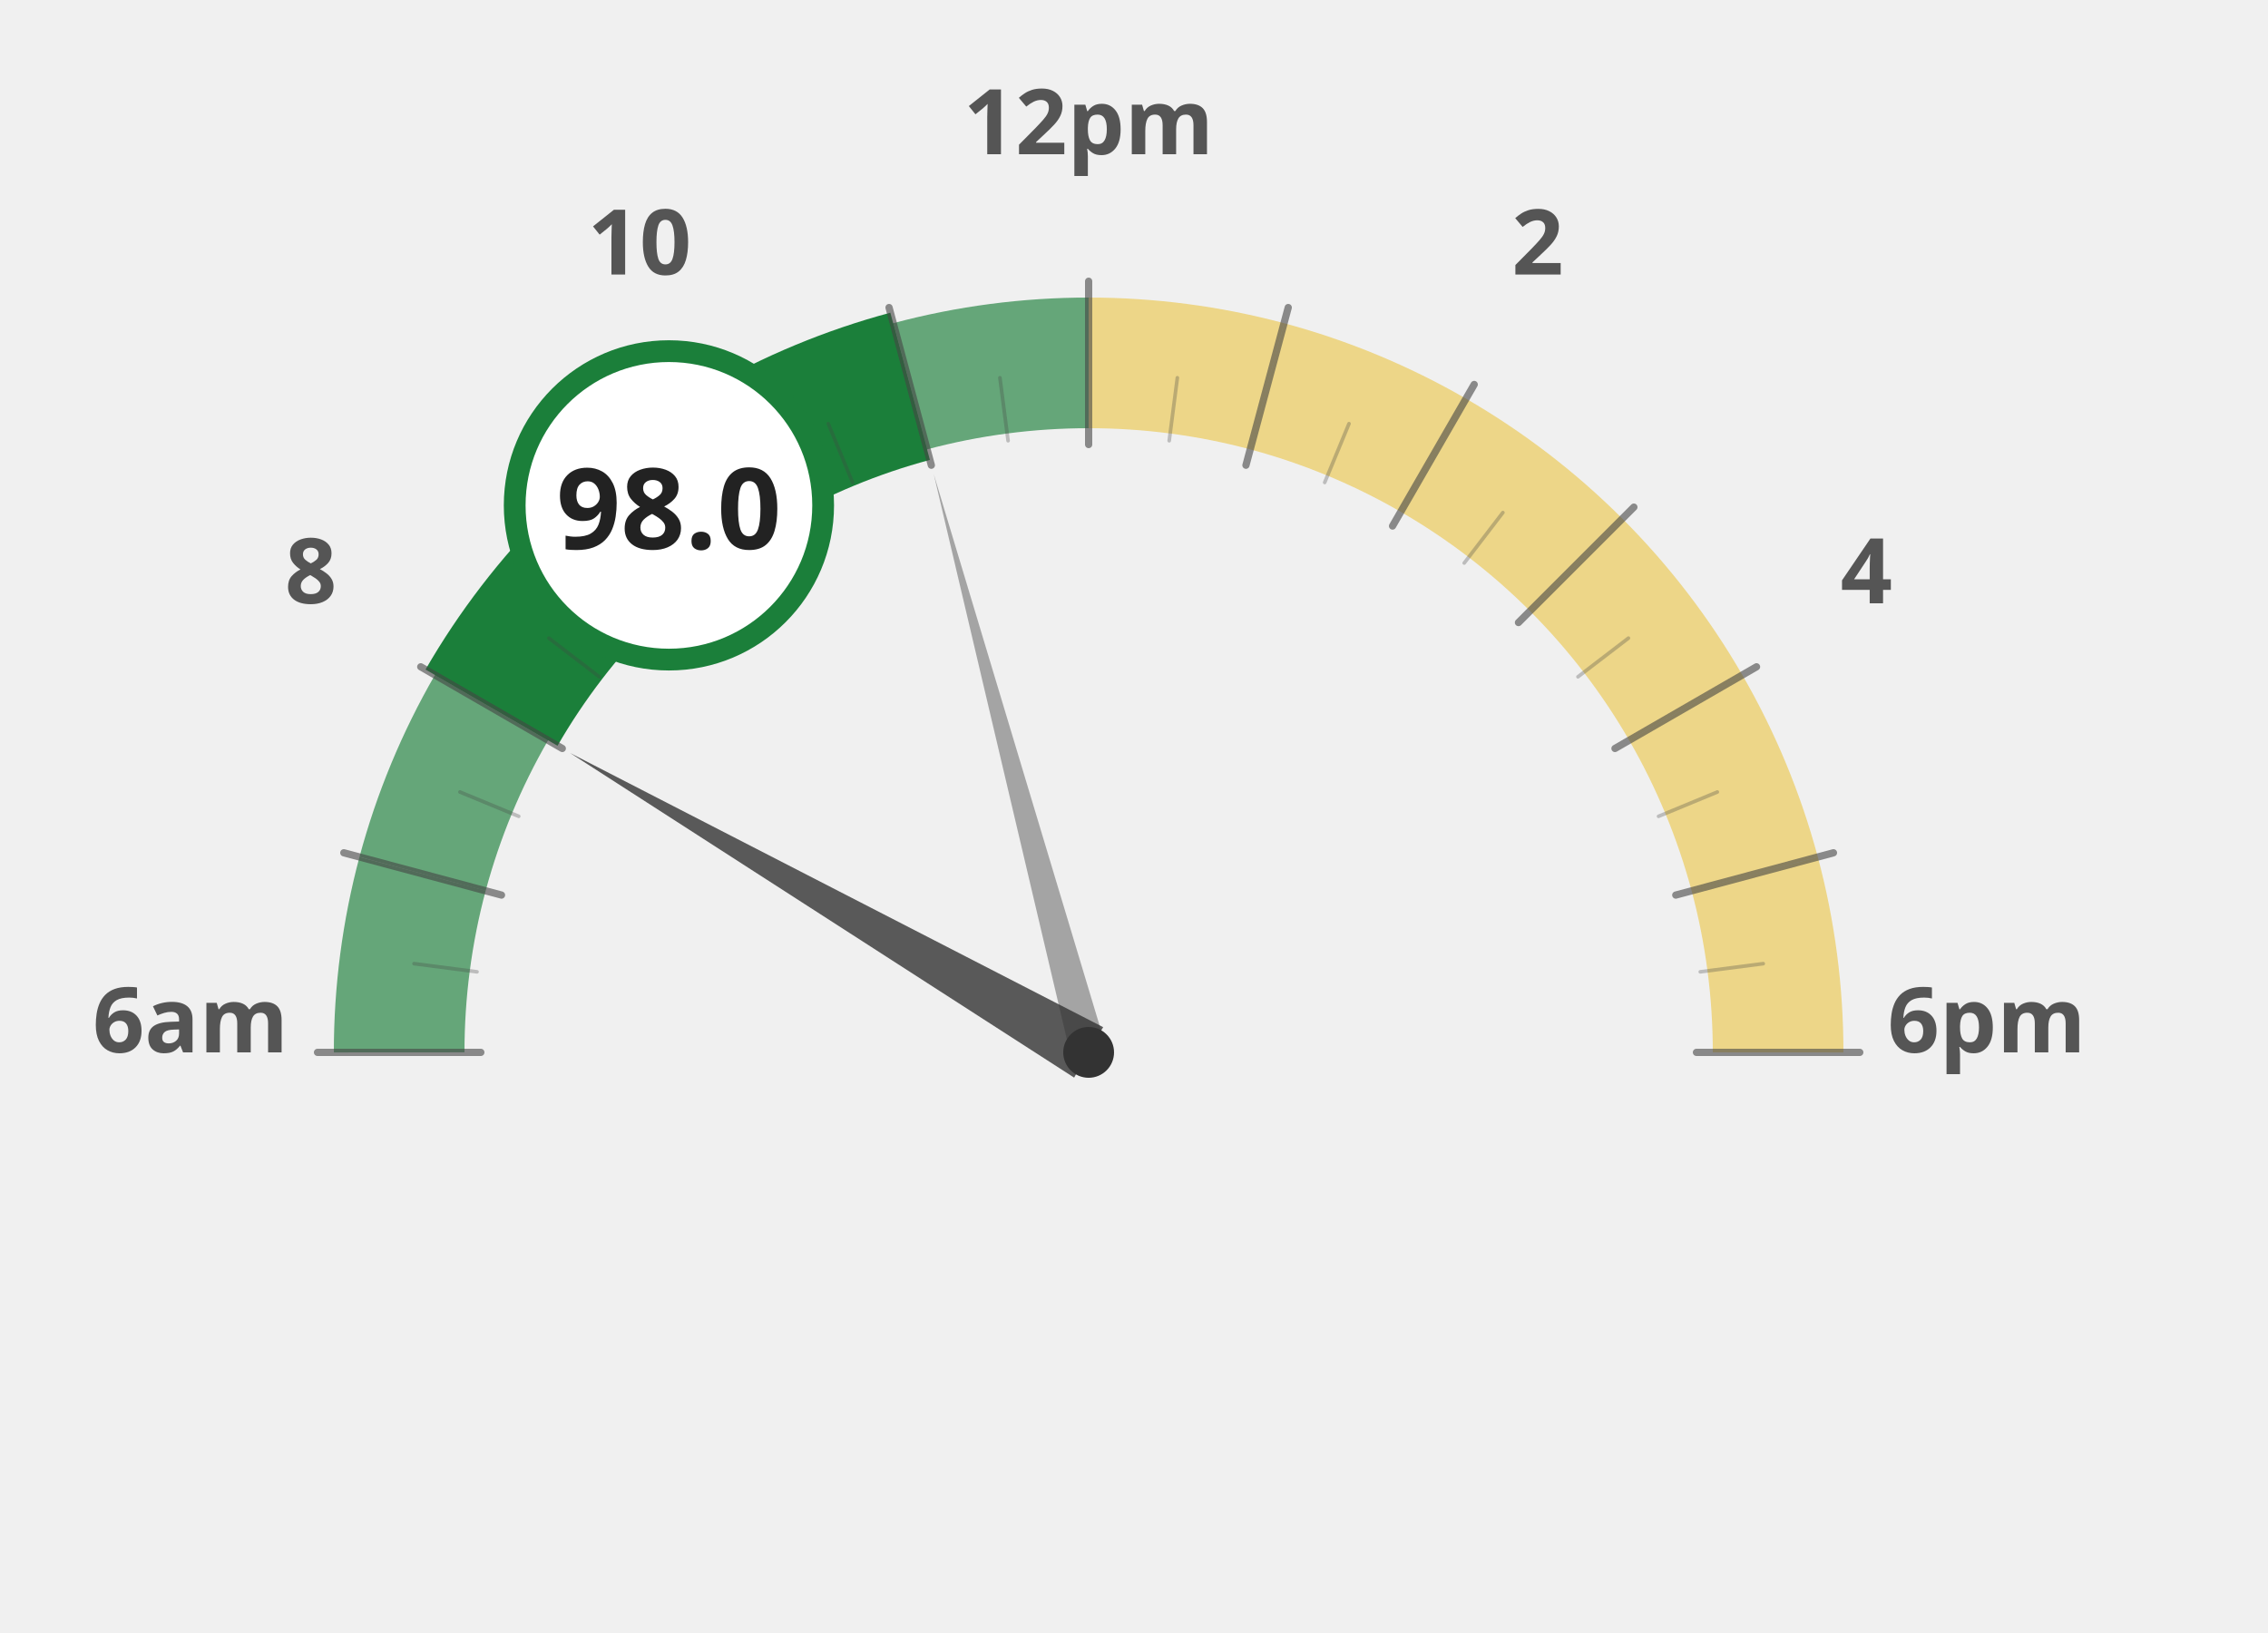
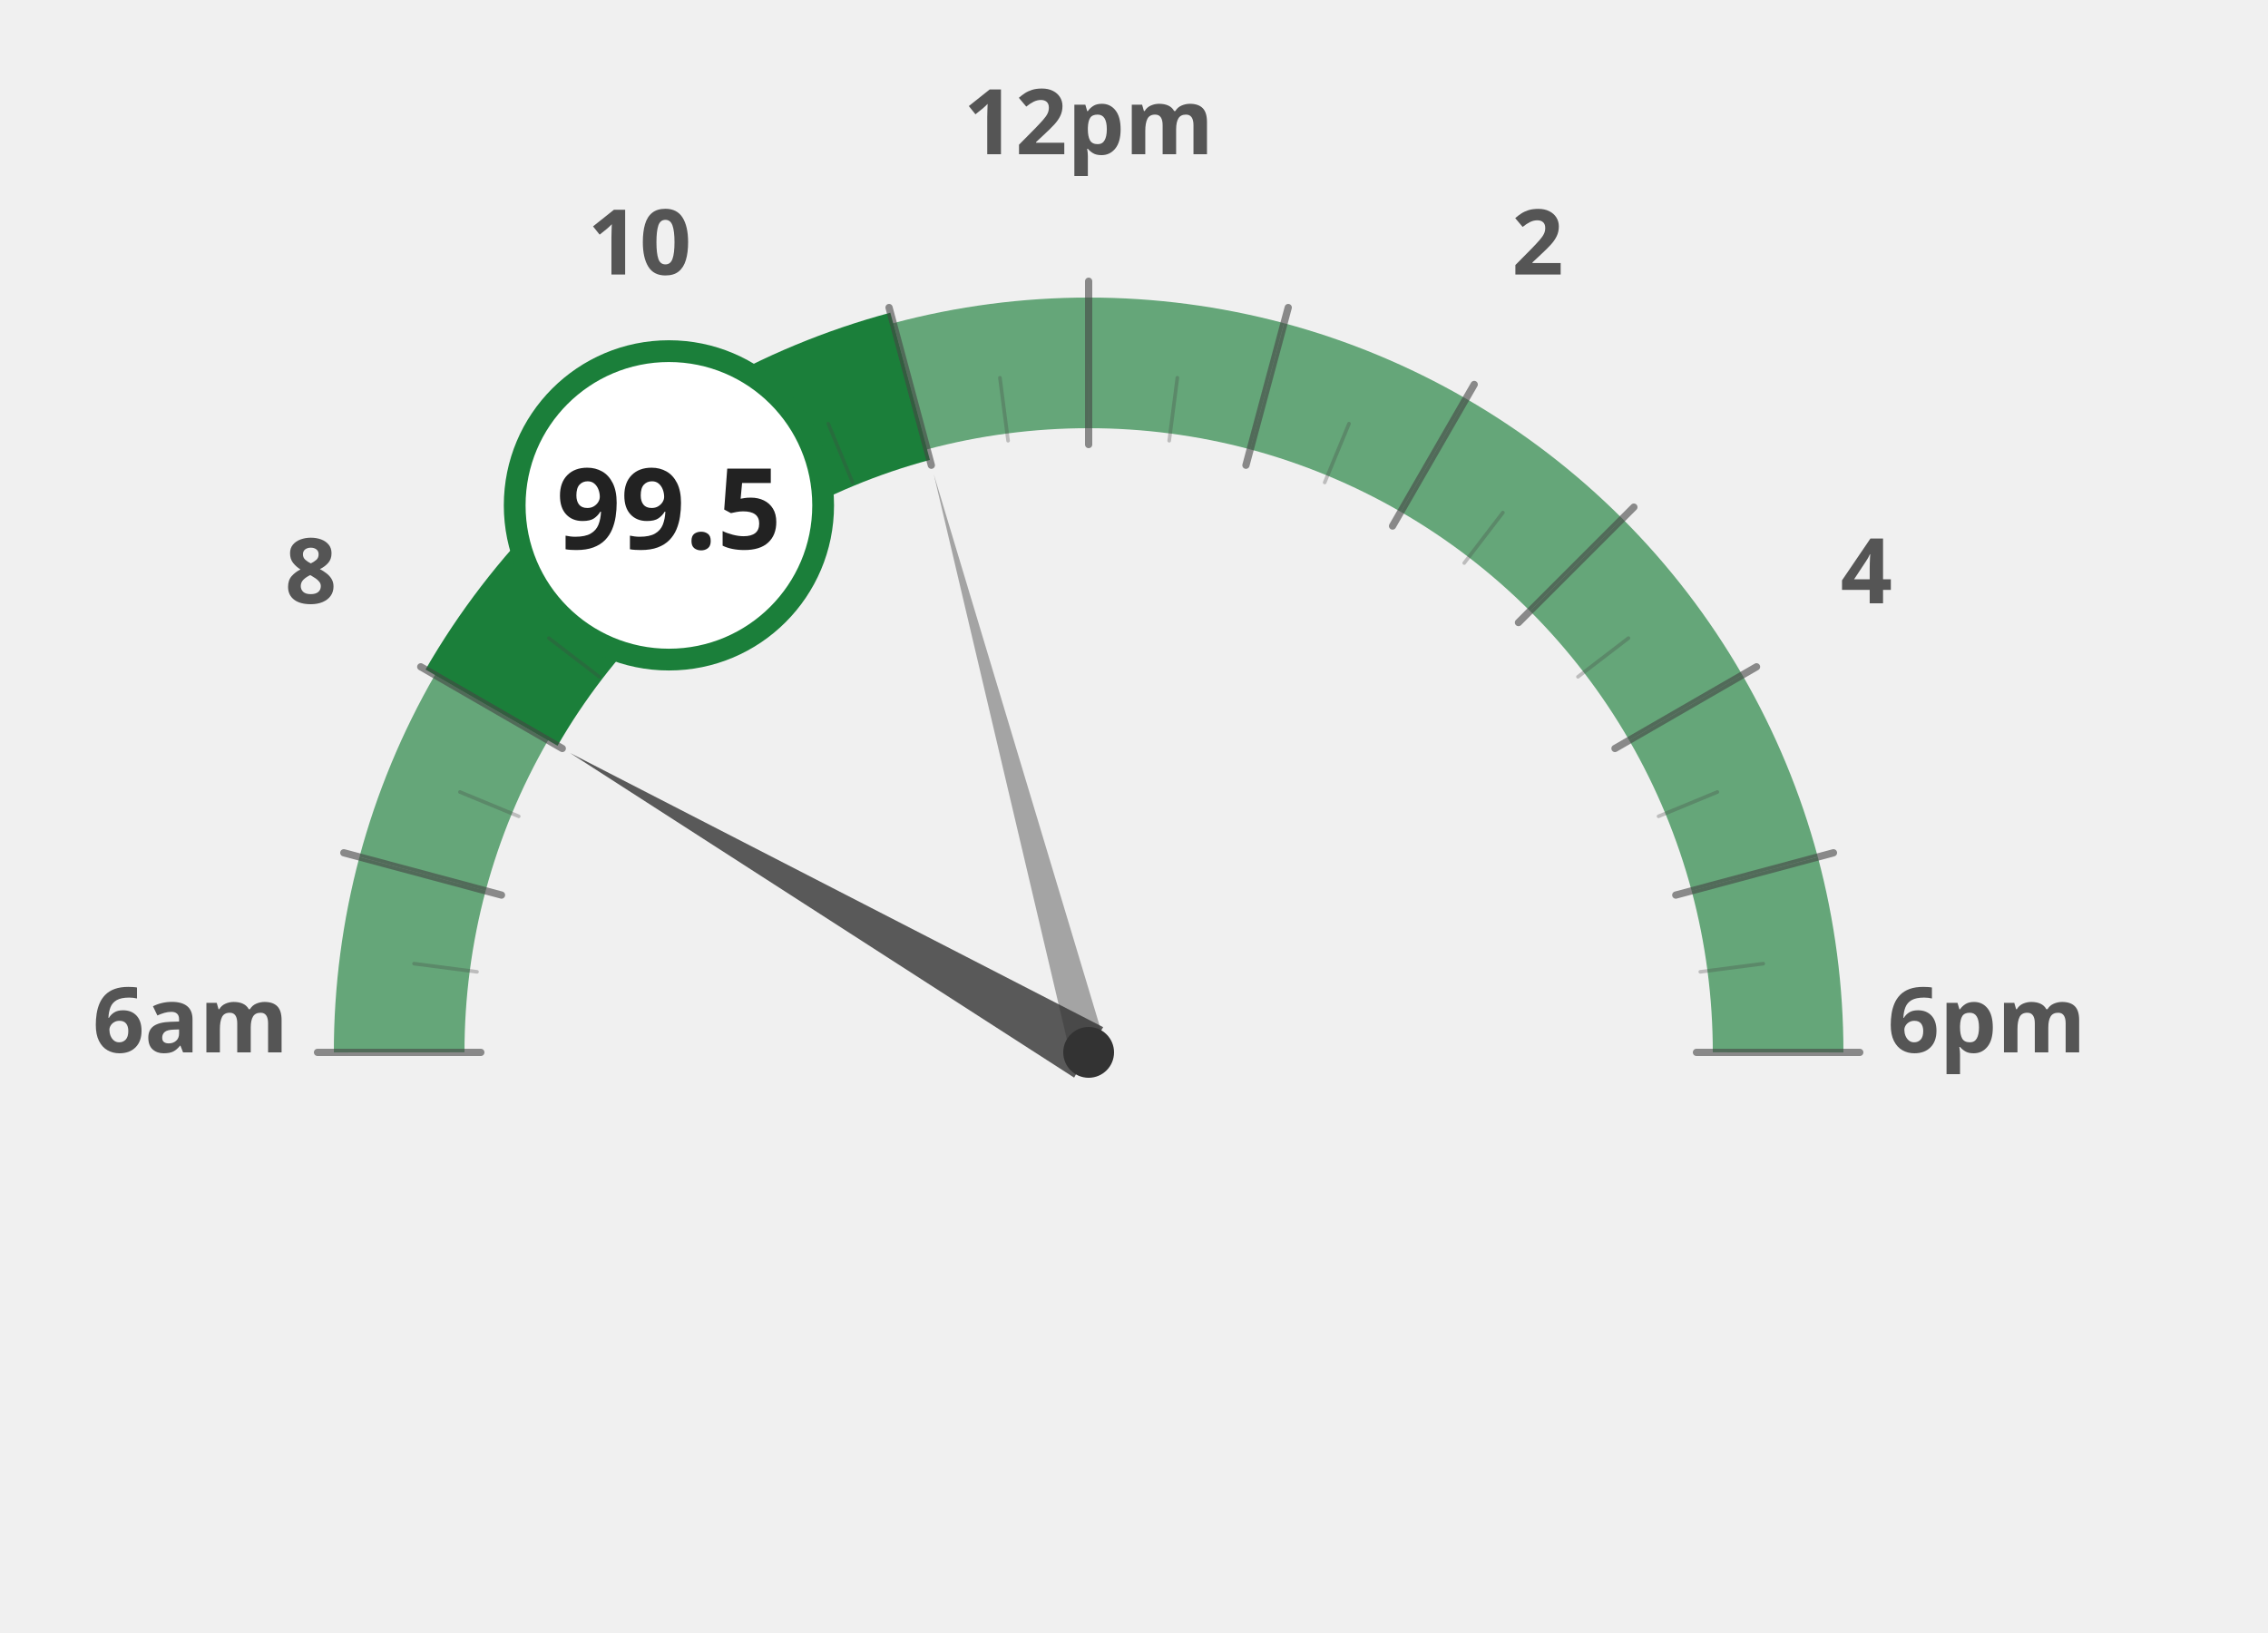
<svg xmlns="http://www.w3.org/2000/svg" width="100%" height="100%" viewBox="0 0 1250 900">
  <g transform="translate(100, 100)">
    <path d="M 120.0 480.0 A 380 380 0 0 1 132.9 381.6" fill="none" stroke="#1b7f3a" stroke-width="72" stroke-opacity="0.65" />
    <path d="M 132.9 381.6 A 380 380 0 0 1 170.9 290.0" fill="none" stroke="#1b7f3a" stroke-width="72" stroke-opacity="0.65" />
    <path d="M 170.9 290.0 A 380 380 0 0 1 231.3 211.3" fill="none" stroke="#1b7f3a" stroke-width="72" stroke-opacity="1.0" />
    <path d="M 231.3 211.3 A 380 380 0 0 1 310.0 150.9" fill="none" stroke="#1b7f3a" stroke-width="72" stroke-opacity="1.0" />
    <path d="M 310.0 150.9 A 380 380 0 0 1 401.6 112.9" fill="none" stroke="#1b7f3a" stroke-width="72" stroke-opacity="1.0" />
    <path d="M 401.6 112.9 A 380 380 0 0 1 500.0 100.0" fill="none" stroke="#1b7f3a" stroke-width="72" stroke-opacity="0.65" />
-     <path d="M 500.0 100.0 A 380 380 0 0 1 598.4 112.9" fill="none" stroke="#ebc850" stroke-width="72" stroke-opacity="0.65" />
-     <path d="M 598.4 112.9 A 380 380 0 0 1 690.0 150.9" fill="none" stroke="#ebc850" stroke-width="72" stroke-opacity="0.65" />
-     <path d="M 690.0 150.9 A 380 380 0 0 1 768.7 211.3" fill="none" stroke="#ebc850" stroke-width="72" stroke-opacity="0.65" />
-     <path d="M 768.7 211.3 A 380 380 0 0 1 829.1 290.0" fill="none" stroke="#ebc850" stroke-width="72" stroke-opacity="0.65" />
-     <path d="M 829.1 290.0 A 380 380 0 0 1 867.1 381.6" fill="none" stroke="#ebc850" stroke-width="72" stroke-opacity="0.65" />
-     <path d="M 867.1 381.6 A 380 380 0 0 1 880.0 480.0" fill="none" stroke="#ebc850" stroke-width="72" stroke-opacity="0.65" />
+     <path d="M 500.0 100.0 A 380 380 0 0 1 598.4 112.9" fill="none" stroke="#1b7f3a" stroke-width="72" stroke-opacity="0.65" />
+     <path d="M 598.4 112.9 A 380 380 0 0 1 690.0 150.9" fill="none" stroke="#1b7f3a" stroke-width="72" stroke-opacity="0.65" />
+     <path d="M 690.0 150.9 A 380 380 0 0 1 768.7 211.3" fill="none" stroke="#1b7f3a" stroke-width="72" stroke-opacity="0.65" />
+     <path d="M 768.7 211.3 A 380 380 0 0 1 829.1 290.0" fill="none" stroke="#1b7f3a" stroke-width="72" stroke-opacity="0.65" />
+     <path d="M 829.1 290.0 A 380 380 0 0 1 867.1 381.6" fill="none" stroke="#1b7f3a" stroke-width="72" stroke-opacity="0.65" />
+     <path d="M 867.1 381.6 A 380 380 0 0 1 880.0 480.0" fill="none" stroke="#1b7f3a" stroke-width="72" stroke-opacity="0.65" />
    <text x="5.0" y="480" text-anchor="middle" font-family="Montserrat, sans-serif" font-size="50" font-weight="900" fill="#555">6am</text>
    <text x="71.317" y="232.5" text-anchor="middle" font-family="Montserrat, sans-serif" font-size="50" font-weight="900" fill="#555">8</text>
    <text x="252.5" y="51.317" text-anchor="middle" font-family="Montserrat, sans-serif" font-size="50" font-weight="900" fill="#555">10</text>
    <text x="500" y="-15.0" text-anchor="middle" font-family="Montserrat, sans-serif" font-size="50" font-weight="900" fill="#555">12pm</text>
    <text x="747.5" y="51.317" text-anchor="middle" font-family="Montserrat, sans-serif" font-size="50" font-weight="900" fill="#555">2</text>
    <text x="928.683" y="232.5" text-anchor="middle" font-family="Montserrat, sans-serif" font-size="50" font-weight="900" fill="#555">4</text>
    <text x="995.0" y="480.0" text-anchor="middle" font-family="Montserrat, sans-serif" font-size="50" font-weight="900" fill="#555">6pm</text>
    <path d="M 170.9 290.0 A 380 380 0 0 1 231.3 211.3" fill="none" stroke="#1b7f3a" stroke-width="84" stroke-linecap="butt" />
    <path d="M 231.3 211.3 A 380 380 0 0 1 310.0 150.9" fill="none" stroke="#1b7f3a" stroke-width="84" stroke-linecap="butt" />
    <path d="M 310.0 150.9 A 380 380 0 0 1 401.6 112.9" fill="none" stroke="#1b7f3a" stroke-width="84" stroke-linecap="butt" />
    <line x1="165.0" y1="480.0" x2="75.0" y2="480.0" stroke="#444" stroke-width="4" stroke-linecap="round" opacity="0.6" />
    <line x1="162.9" y1="435.6" x2="128.2" y2="431.1" stroke="#444" stroke-width="2" stroke-linecap="round" opacity="0.3" />
    <line x1="176.4" y1="393.3" x2="89.5" y2="370.0" stroke="#444" stroke-width="4" stroke-linecap="round" opacity="0.6" />
    <line x1="185.9" y1="349.9" x2="153.5" y2="336.5" stroke="#444" stroke-width="2" stroke-linecap="round" opacity="0.3" />
    <line x1="209.9" y1="312.5" x2="131.9" y2="267.5" stroke="#444" stroke-width="4" stroke-linecap="round" opacity="0.6" />
    <line x1="230.3" y1="273.0" x2="202.5" y2="251.7" stroke="#444" stroke-width="2" stroke-linecap="round" opacity="0.3" />
    <line x1="263.1" y1="243.1" x2="199.5" y2="179.5" stroke="#444" stroke-width="4" stroke-linecap="round" opacity="0.6" />
    <line x1="293.0" y1="210.3" x2="271.7" y2="182.5" stroke="#444" stroke-width="2" stroke-linecap="round" opacity="0.3" />
    <line x1="332.5" y1="189.9" x2="287.5" y2="111.9" stroke="#444" stroke-width="4" stroke-linecap="round" opacity="0.6" />
    <line x1="369.9" y1="165.9" x2="356.5" y2="133.5" stroke="#444" stroke-width="2" stroke-linecap="round" opacity="0.3" />
    <line x1="413.3" y1="156.4" x2="390.0" y2="69.5" stroke="#444" stroke-width="4" stroke-linecap="round" opacity="0.6" />
    <line x1="455.6" y1="142.9" x2="451.1" y2="108.2" stroke="#444" stroke-width="2" stroke-linecap="round" opacity="0.3" />
    <line x1="500.0" y1="145.0" x2="500.0" y2="55.0" stroke="#444" stroke-width="4" stroke-linecap="round" opacity="0.6" />
    <line x1="544.4" y1="142.9" x2="548.9" y2="108.2" stroke="#444" stroke-width="2" stroke-linecap="round" opacity="0.3" />
    <line x1="586.7" y1="156.4" x2="610.0" y2="69.5" stroke="#444" stroke-width="4" stroke-linecap="round" opacity="0.6" />
    <line x1="630.1" y1="165.9" x2="643.5" y2="133.5" stroke="#444" stroke-width="2" stroke-linecap="round" opacity="0.3" />
    <line x1="667.5" y1="189.9" x2="712.5" y2="111.9" stroke="#444" stroke-width="4" stroke-linecap="round" opacity="0.6" />
    <line x1="707.0" y1="210.3" x2="728.3" y2="182.5" stroke="#444" stroke-width="2" stroke-linecap="round" opacity="0.3" />
    <line x1="736.9" y1="243.1" x2="800.5" y2="179.5" stroke="#444" stroke-width="4" stroke-linecap="round" opacity="0.6" />
    <line x1="769.7" y1="273.0" x2="797.5" y2="251.7" stroke="#444" stroke-width="2" stroke-linecap="round" opacity="0.3" />
    <line x1="790.1" y1="312.5" x2="868.1" y2="267.5" stroke="#444" stroke-width="4" stroke-linecap="round" opacity="0.6" />
    <line x1="814.1" y1="349.9" x2="846.5" y2="336.5" stroke="#444" stroke-width="2" stroke-linecap="round" opacity="0.3" />
    <line x1="823.6" y1="393.3" x2="910.5" y2="370.0" stroke="#444" stroke-width="4" stroke-linecap="round" opacity="0.6" />
    <line x1="837.1" y1="435.6" x2="871.8" y2="431.1" stroke="#444" stroke-width="2" stroke-linecap="round" opacity="0.3" />
    <line x1="835.0" y1="480.0" x2="925.0" y2="480.0" stroke="#444" stroke-width="4" stroke-linecap="round" opacity="0.6" />
    <polygon points="214.2,315.0 492.0,493.9 508.0,466.1" fill="#333" opacity="0.8" />
    <polygon points="414.6,161.2 490.3,482.6 509.7,477.4" fill="#333" opacity="0.4" />
    <circle cx="500" cy="480" r="14" fill="#333" />
    <circle cx="268.671" cy="178.526" r="85" fill="white" stroke="#1b7f3a" stroke-width="12" />
-     <text x="268.671" y="202.526" text-anchor="middle" font-family="Montserrat, sans-serif" font-size="62" font-weight="800" fill="#222">98.0</text>
+     <text x="268.671" y="202.526" text-anchor="middle" font-family="Montserrat, sans-serif" font-size="62" font-weight="800" fill="#222">99.5</text>
  </g>
</svg>
